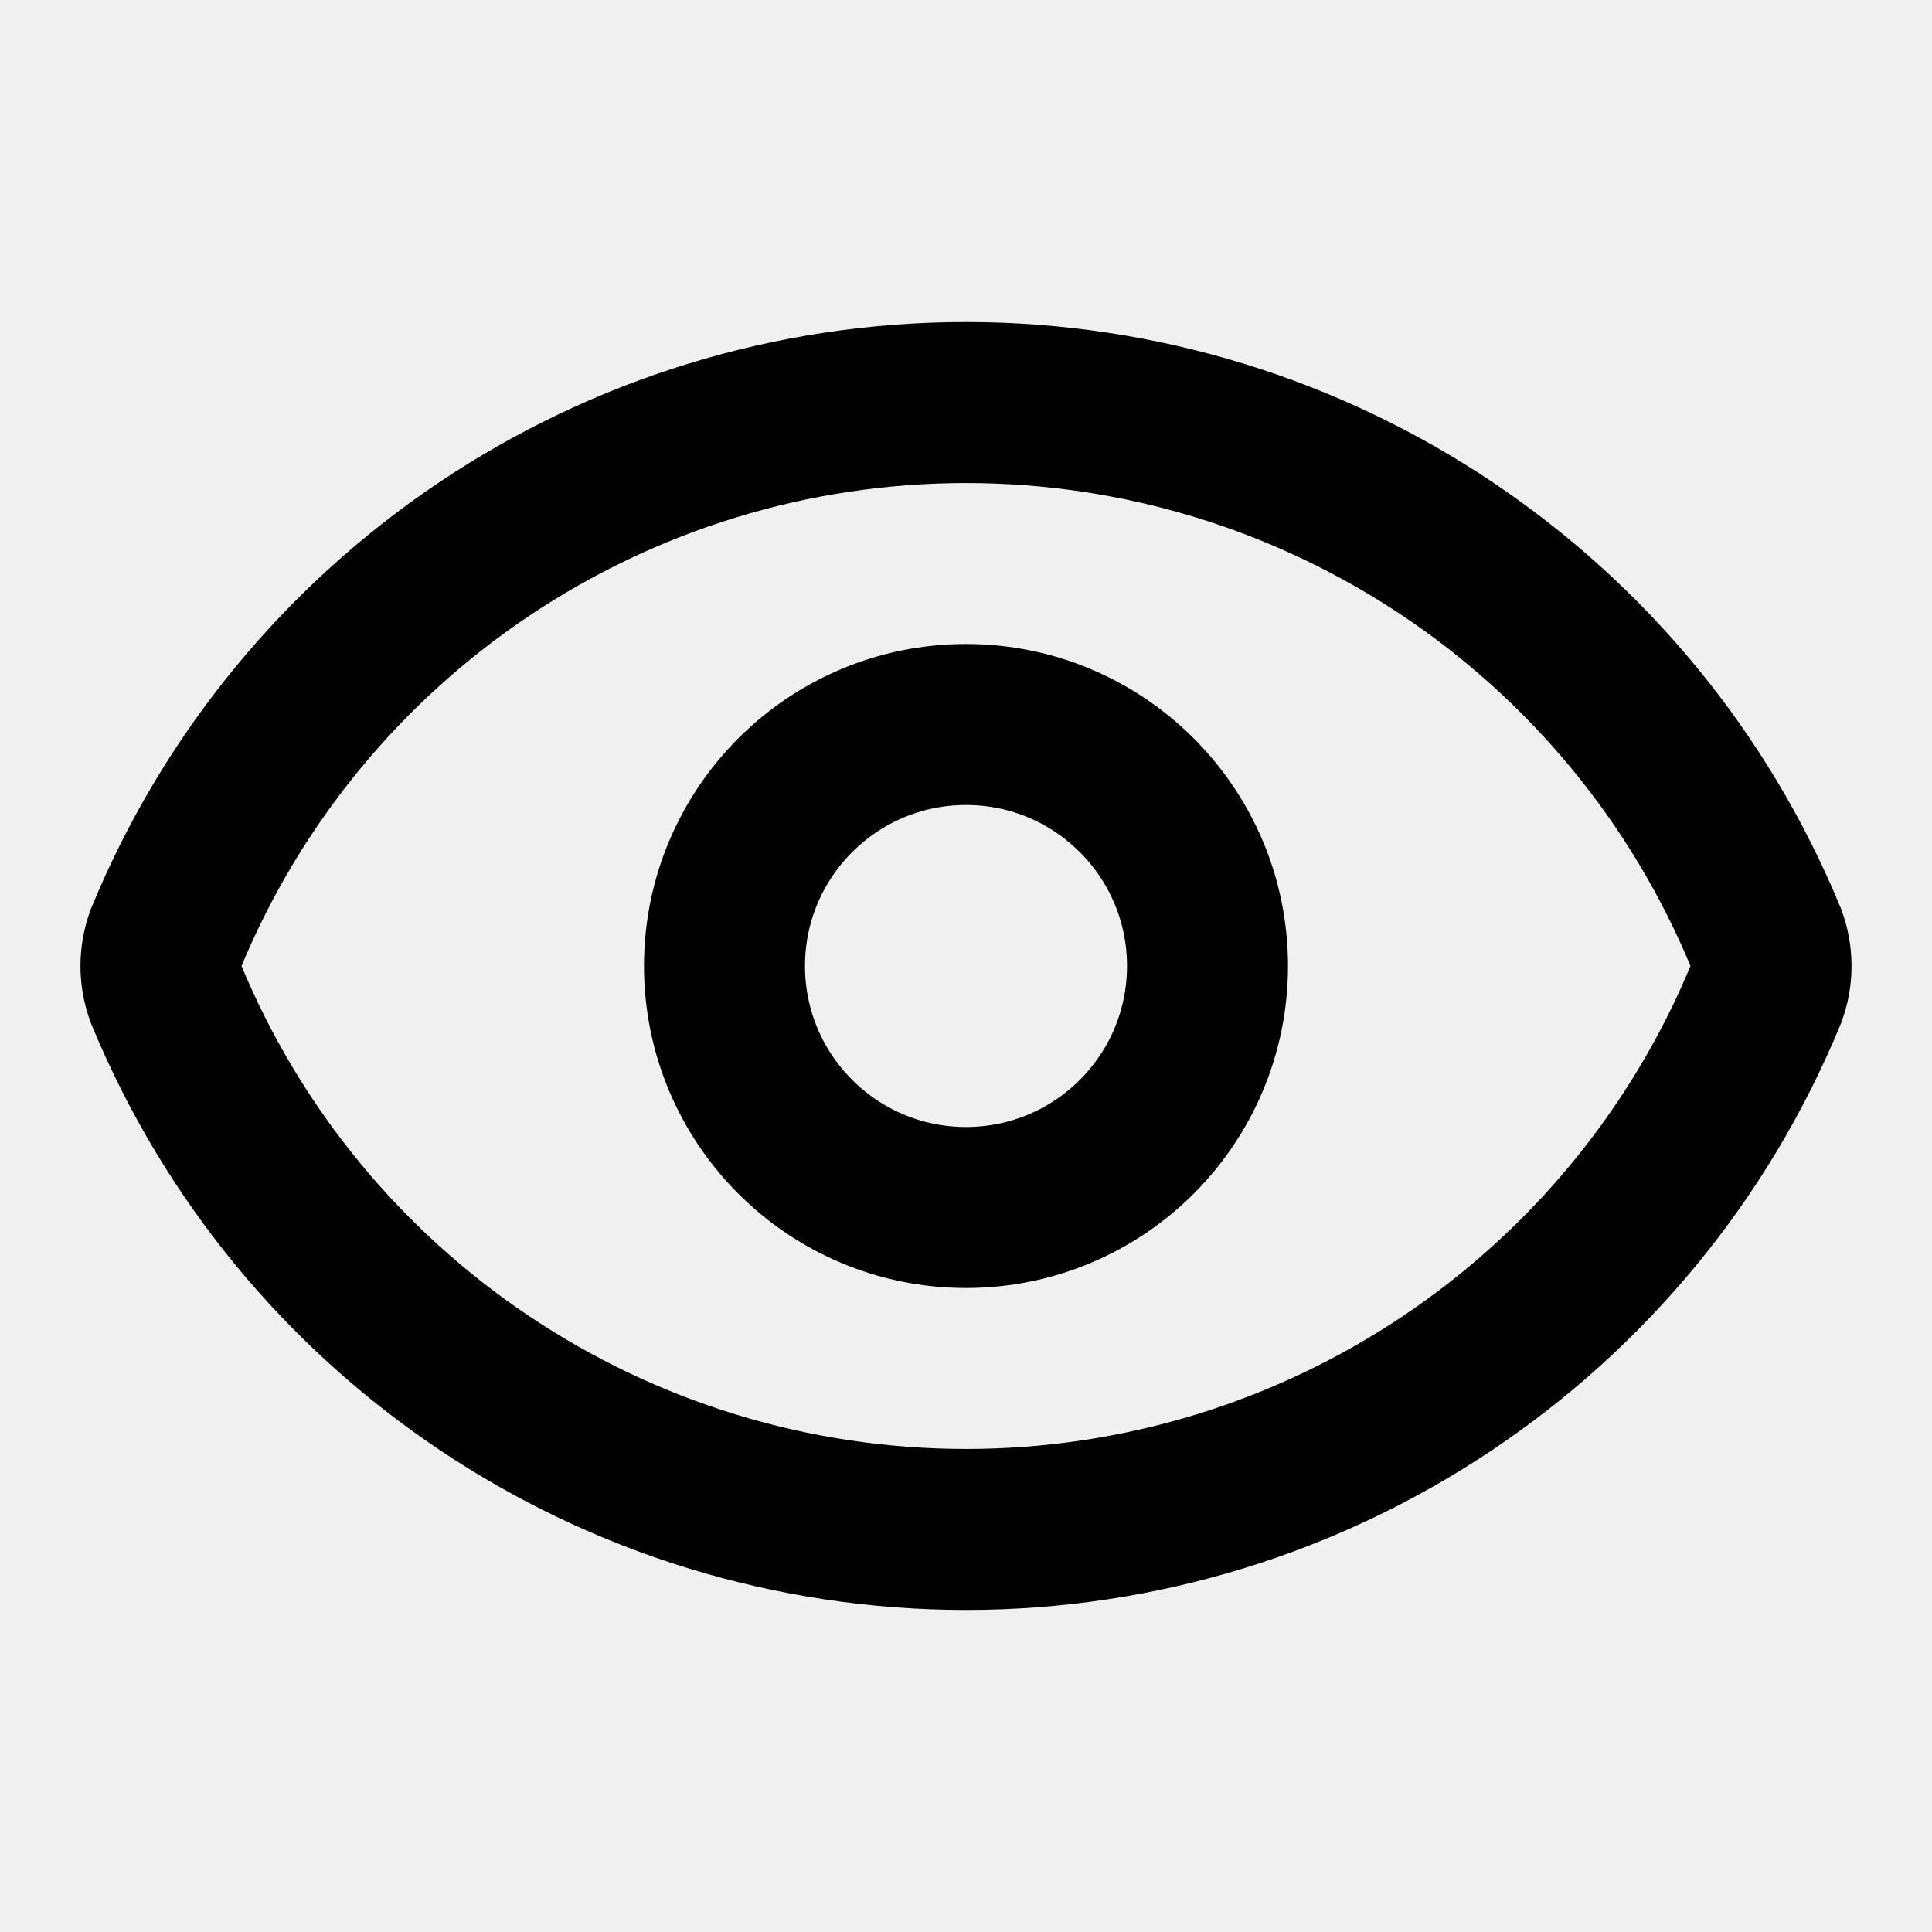
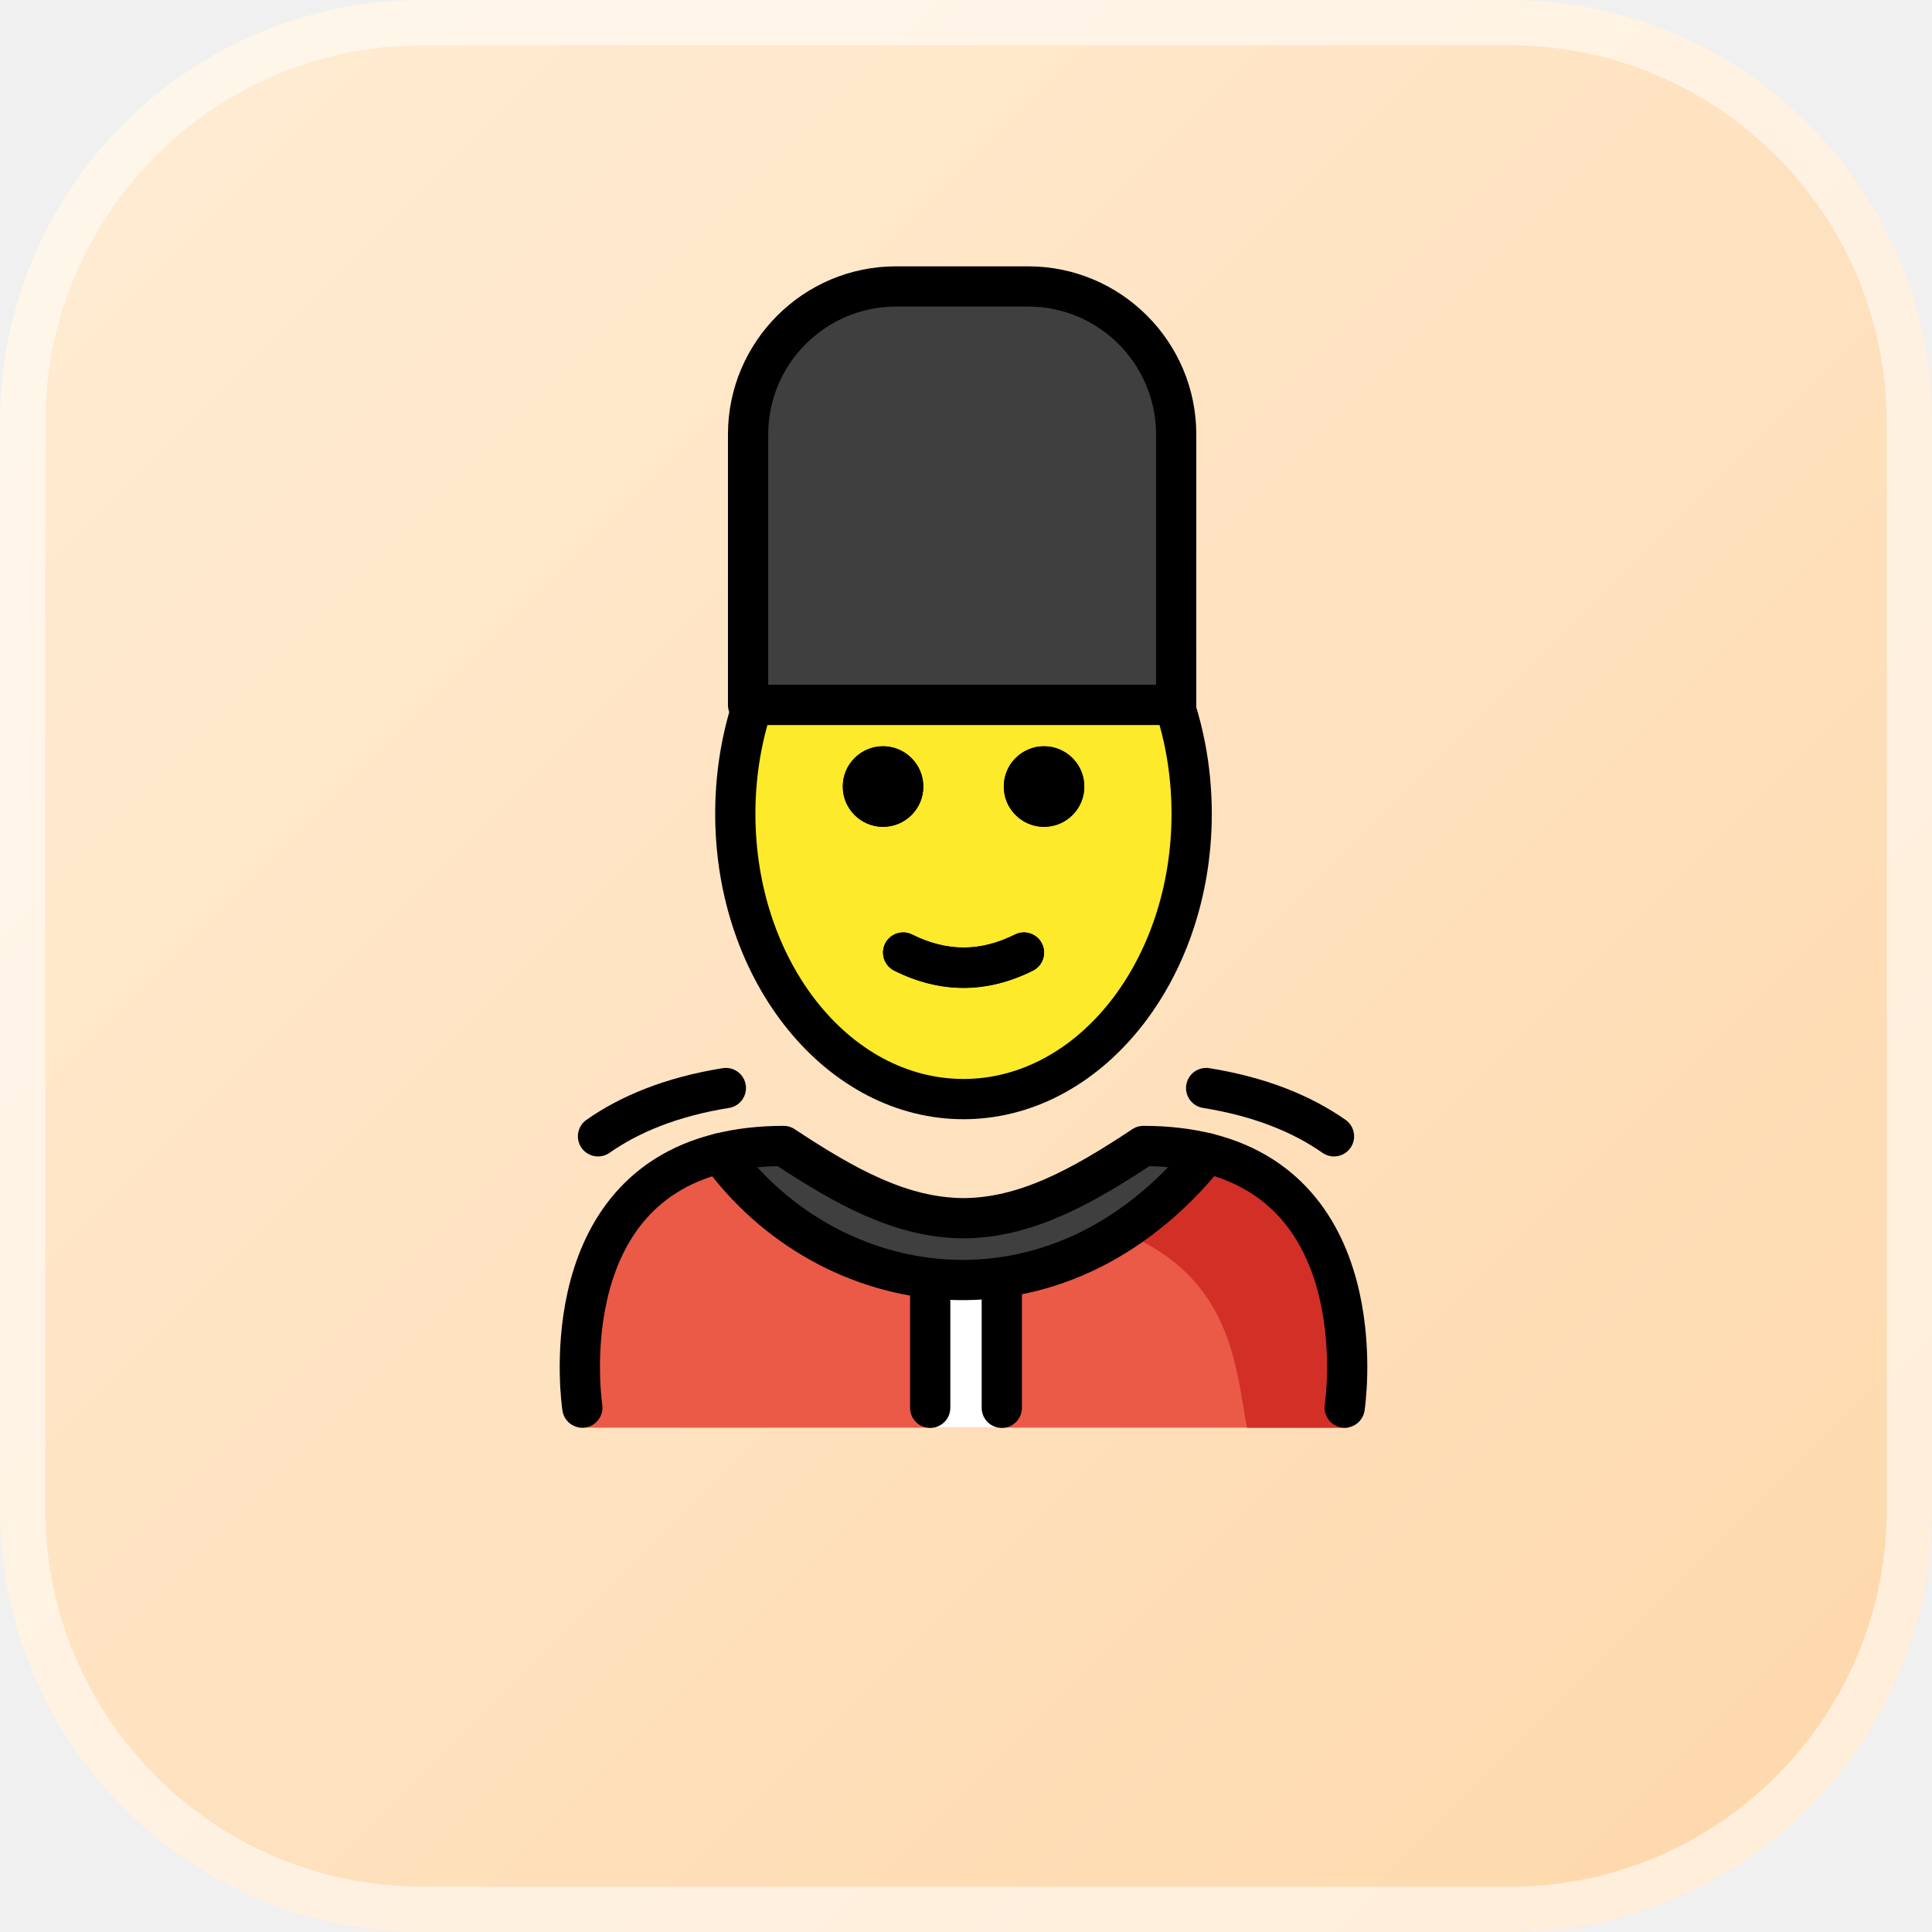
- <svg xmlns="http://www.w3.org/2000/svg" class="lucide lucide-eye" width="24" height="24" viewBox="0 0 24 24" fill="none" stroke="currentColor" stroke-width="2" stroke-linecap="round" stroke-linejoin="round">
-   <path d="M2.062 12.348a1 1 0 0 1 0-.696 10.75 10.75 0 0 1 19.876 0 1 1 0 0 1 0 .696 10.75 10.75 0 0 1-19.876 0" />
-   <circle cx="12" cy="12" r="3" />
+ <svg xmlns="http://www.w3.org/2000/svg" viewBox="0 0 64 64" width="64" height="64">
+   <defs>
+     <linearGradient id="bg" x1="0" y1="0" x2="1" y2="1">
+       <stop offset="0" stop-color="#ffedd5" />
+       <stop offset="1" stop-color="#fed7aa" />
+     </linearGradient>
+   </defs>
+   <rect width="64" height="64" rx="14" fill="url(#bg)" />
+   <rect x="0.75" y="0.75" width="62.5" height="62.5" rx="13.25" fill="none" stroke="#ffffff" stroke-opacity="0.55" stroke-width="1.5" />
+   <g transform="translate(8 8) scale(0.6666667)">
+     <g id="color">
+       <path fill="#EA5A47" d="M54.92,58.941c0,0,4.011-14.002-10.3-14.897c-3.192,2.119-5.926,3.584-9,3.578h0.125 c-3.074,0.006-5.808-1.458-9-3.578c-12,0-10,14.897-10,14.897" />
+       <path fill="#D22F27" d="M45.362,44.09c-3.113,2.075-4.983,3.24-8.973,3.818 c12.827,0.404,12.827,7.109,13.575,11.037c4.161,0,5.021,0,5.021,0S57.145,44.09,45.362,44.09z" />
+       <polygon fill="#FFFFFF" points="38,52.061 33.817,52.061 34.117,58.943 37.8,58.943" />
+       <path fill="#3F3F3F" d="M24.872,23.026h21.273V9.586c0-4.06-3.292-7.352-7.352-7.352h-6.569 c-4.06,0-7.352,3.292-7.352,7.352C24.872,9.586,24.872,23.026,24.872,23.026z" />
+       <path fill="#3F3F3F" d="M44.816,44.943c1.19,0,2.24,0.13,3.17,0.36c-7.49,9.31-18.82,7.44-24.21,0c0.93-0.23,1.97-0.36,3.16-0.36 c3.16,2.09,5.86,3.55,8.88,3.59h0.12C38.956,48.493,41.666,47.033,44.816,44.943z" />
+     </g>
+     <g id="hair" />
+     <g id="skin">
+       <path fill="#FCEA2B" d="M47.208,28.866c0-2.234-0.444-4.343-1.232-6.208l-20.587,0.367 c-0.694,1.773-1.082,3.752-1.082,5.841c0,0.949,0.08,1.876,0.233,2.77c1.068,6.264,5.49,10.976,11.595,10.976 s10.267-5.198,10.818-10.847C47.12,30.832,47.208,29.861,47.208,28.866z" />
+     </g>
+     <g id="skin-shadow" />
+     <g id="line">
+       <path d="M41.88,27.087c0,1.105-0.896,2-2,2s-2-0.895-2-2c0-1.103,0.896-2,2-2S41.88,25.984,41.88,27.087" />
+       <path d="M33.88,27.087c0,1.105-0.896,2-2,2s-2-0.895-2-2c0-1.103,0.896-2,2-2S33.88,25.984,33.88,27.087" />
+       <path d="M35.88,37.09c-1.152,0-2.304-0.286-3.447-0.858c-0.494-0.247-0.694-0.848-0.447-1.342 c0.247-0.494,0.846-0.694,1.342-0.447c1.718,0.859,3.388,0.859,5.105,0c0.495-0.247,1.095-0.046,1.342,0.447 c0.247,0.494,0.047,1.095-0.447,1.342C38.184,36.803,37.032,37.09,35.88,37.09z" />
+       <path fill="none" stroke="#000000" stroke-linecap="round" stroke-linejoin="round" stroke-miterlimit="10" stroke-width="2" d="M16.936,57.943c0,0-1.62-10.56,6.84-12.64c0.93-0.23,1.97-0.36,3.16-0.36c3.16,2.09,5.86,3.55,8.88,3.59h0.12 c3.02-0.04,5.73-1.5,8.88-3.59c1.19,0,2.24,0.13,3.17,0.36c8.45,2.09,6.83,12.64,6.83,12.64" />
+       <path fill="none" stroke="#000000" stroke-linecap="round" stroke-linejoin="round" stroke-miterlimit="10" stroke-width="2" d="M23.776,45.303c5.39,7.44,16.72,9.31,24.21,0" />
+       <path d="M34.221,58.953c-0.553,0-1-0.447-1-1v-6.401c0-0.553,0.447-1,1-1s1,0.447,1,1v6.401 C35.221,58.506,34.773,58.953,34.221,58.953z" />
+       <path d="M37.779,58.953c-0.553,0-1-0.447-1-1v-6.433c0-0.553,0.447-1,1-1s1,0.447,1,1v6.433 C38.779,58.506,38.332,58.953,37.779,58.953z" />
+       <path d="M46.444,24.026H25.172c-0.553,0-1-0.448-1-1V9.586c0-4.605,3.747-8.352,8.352-8.352h6.568 c4.605,0,8.351,3.747,8.351,8.352v13.44C47.444,23.578,46.997,24.026,46.444,24.026z M26.172,22.026h19.272V9.586 c0-3.503-2.85-6.353-6.351-6.353h-6.568c-3.503,0-6.353,2.85-6.353,6.353 C26.172,9.586,26.172,22.026,26.172,22.026z" />
+       <path d="M41.876,27.079c0,1.105-0.896,2-2,2s-2-0.895-2-2c0-1.103,0.896-2,2-2S41.876,25.976,41.876,27.079" />
+       <path d="M33.876,27.079c0,1.105-0.896,2-2,2s-2-0.895-2-2c0-1.103,0.896-2,2-2S33.876,25.976,33.876,27.079" />
+       <path d="M35.876,37.082c-1.152,0-2.304-0.286-3.447-0.858c-0.494-0.247-0.694-0.848-0.447-1.342 c0.246-0.494,0.846-0.694,1.342-0.447c1.718,0.859,3.388,0.859,5.105,0c0.495-0.247,1.095-0.046,1.342,0.447 c0.247,0.494,0.047,1.095-0.447,1.342C38.179,36.795,37.028,37.082,35.876,37.082z" />
+       <path d="M35.876,43.613c-6.804,0-12.339-6.807-12.339-15.173c0-1.881,0.276-3.717,0.82-5.457 c0.165-0.526,0.723-0.82,1.253-0.656c0.526,0.165,0.82,0.726,0.655,1.254c-0.483,1.545-0.729,3.18-0.729,4.859 c0,7.264,4.638,13.173,10.339,13.173c5.7,0,10.338-5.909,10.338-13.173c0-1.076-0.102-2.142-0.302-3.17 c-0.109-0.563-0.251-1.125-0.421-1.672c-0.164-0.527,0.131-1.088,0.658-1.252c0.531-0.165,1.089,0.131,1.252,0.658 c0.191,0.617,0.351,1.25,0.474,1.884c0.225,1.153,0.339,2.348,0.339,3.552 C48.214,36.807,42.679,43.613,35.876,43.613z" />
+       <path fill="none" stroke="#000000" stroke-linecap="round" stroke-linejoin="round" stroke-miterlimit="10" stroke-width="2" d="M17.715,44.463c1.581-1.107,3.651-1.964,6.352-2.399" />
+       <path fill="none" stroke="#000000" stroke-linecap="round" stroke-linejoin="round" stroke-miterlimit="10" stroke-width="2" d="M54.285,44.463c-1.581-1.107-3.651-1.964-6.352-2.399" />
+     </g>
+   </g>
</svg>
